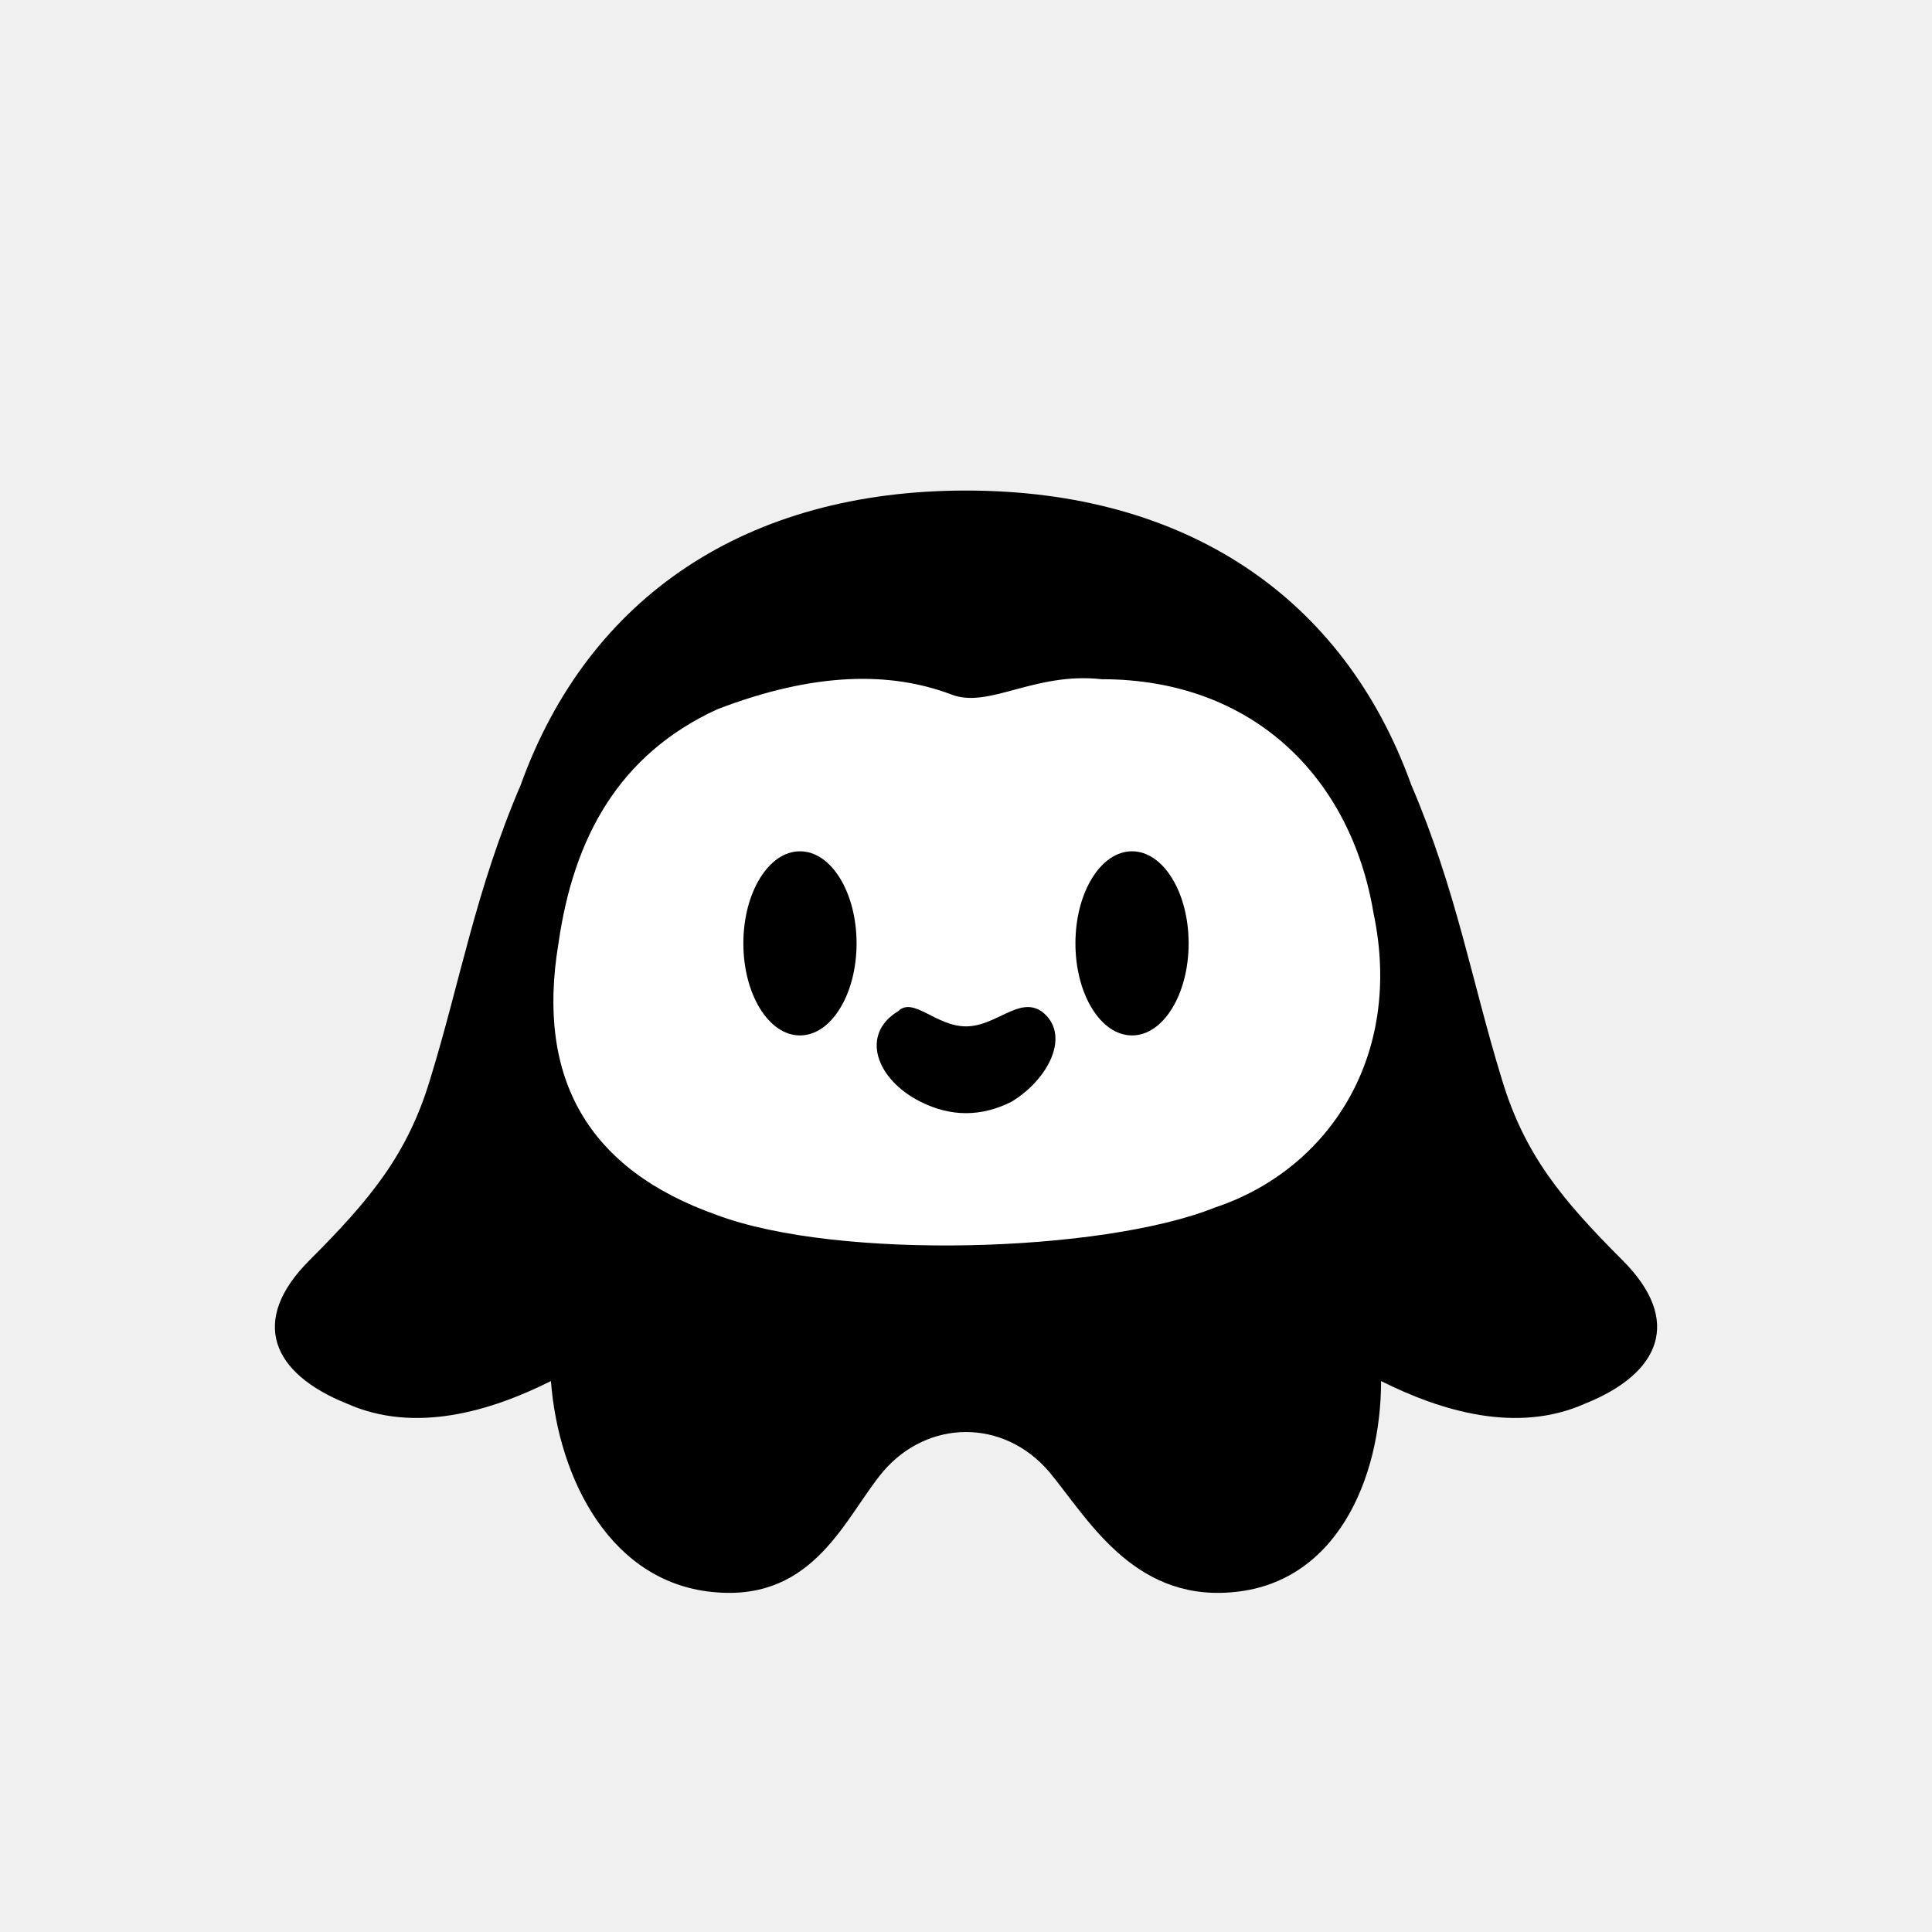
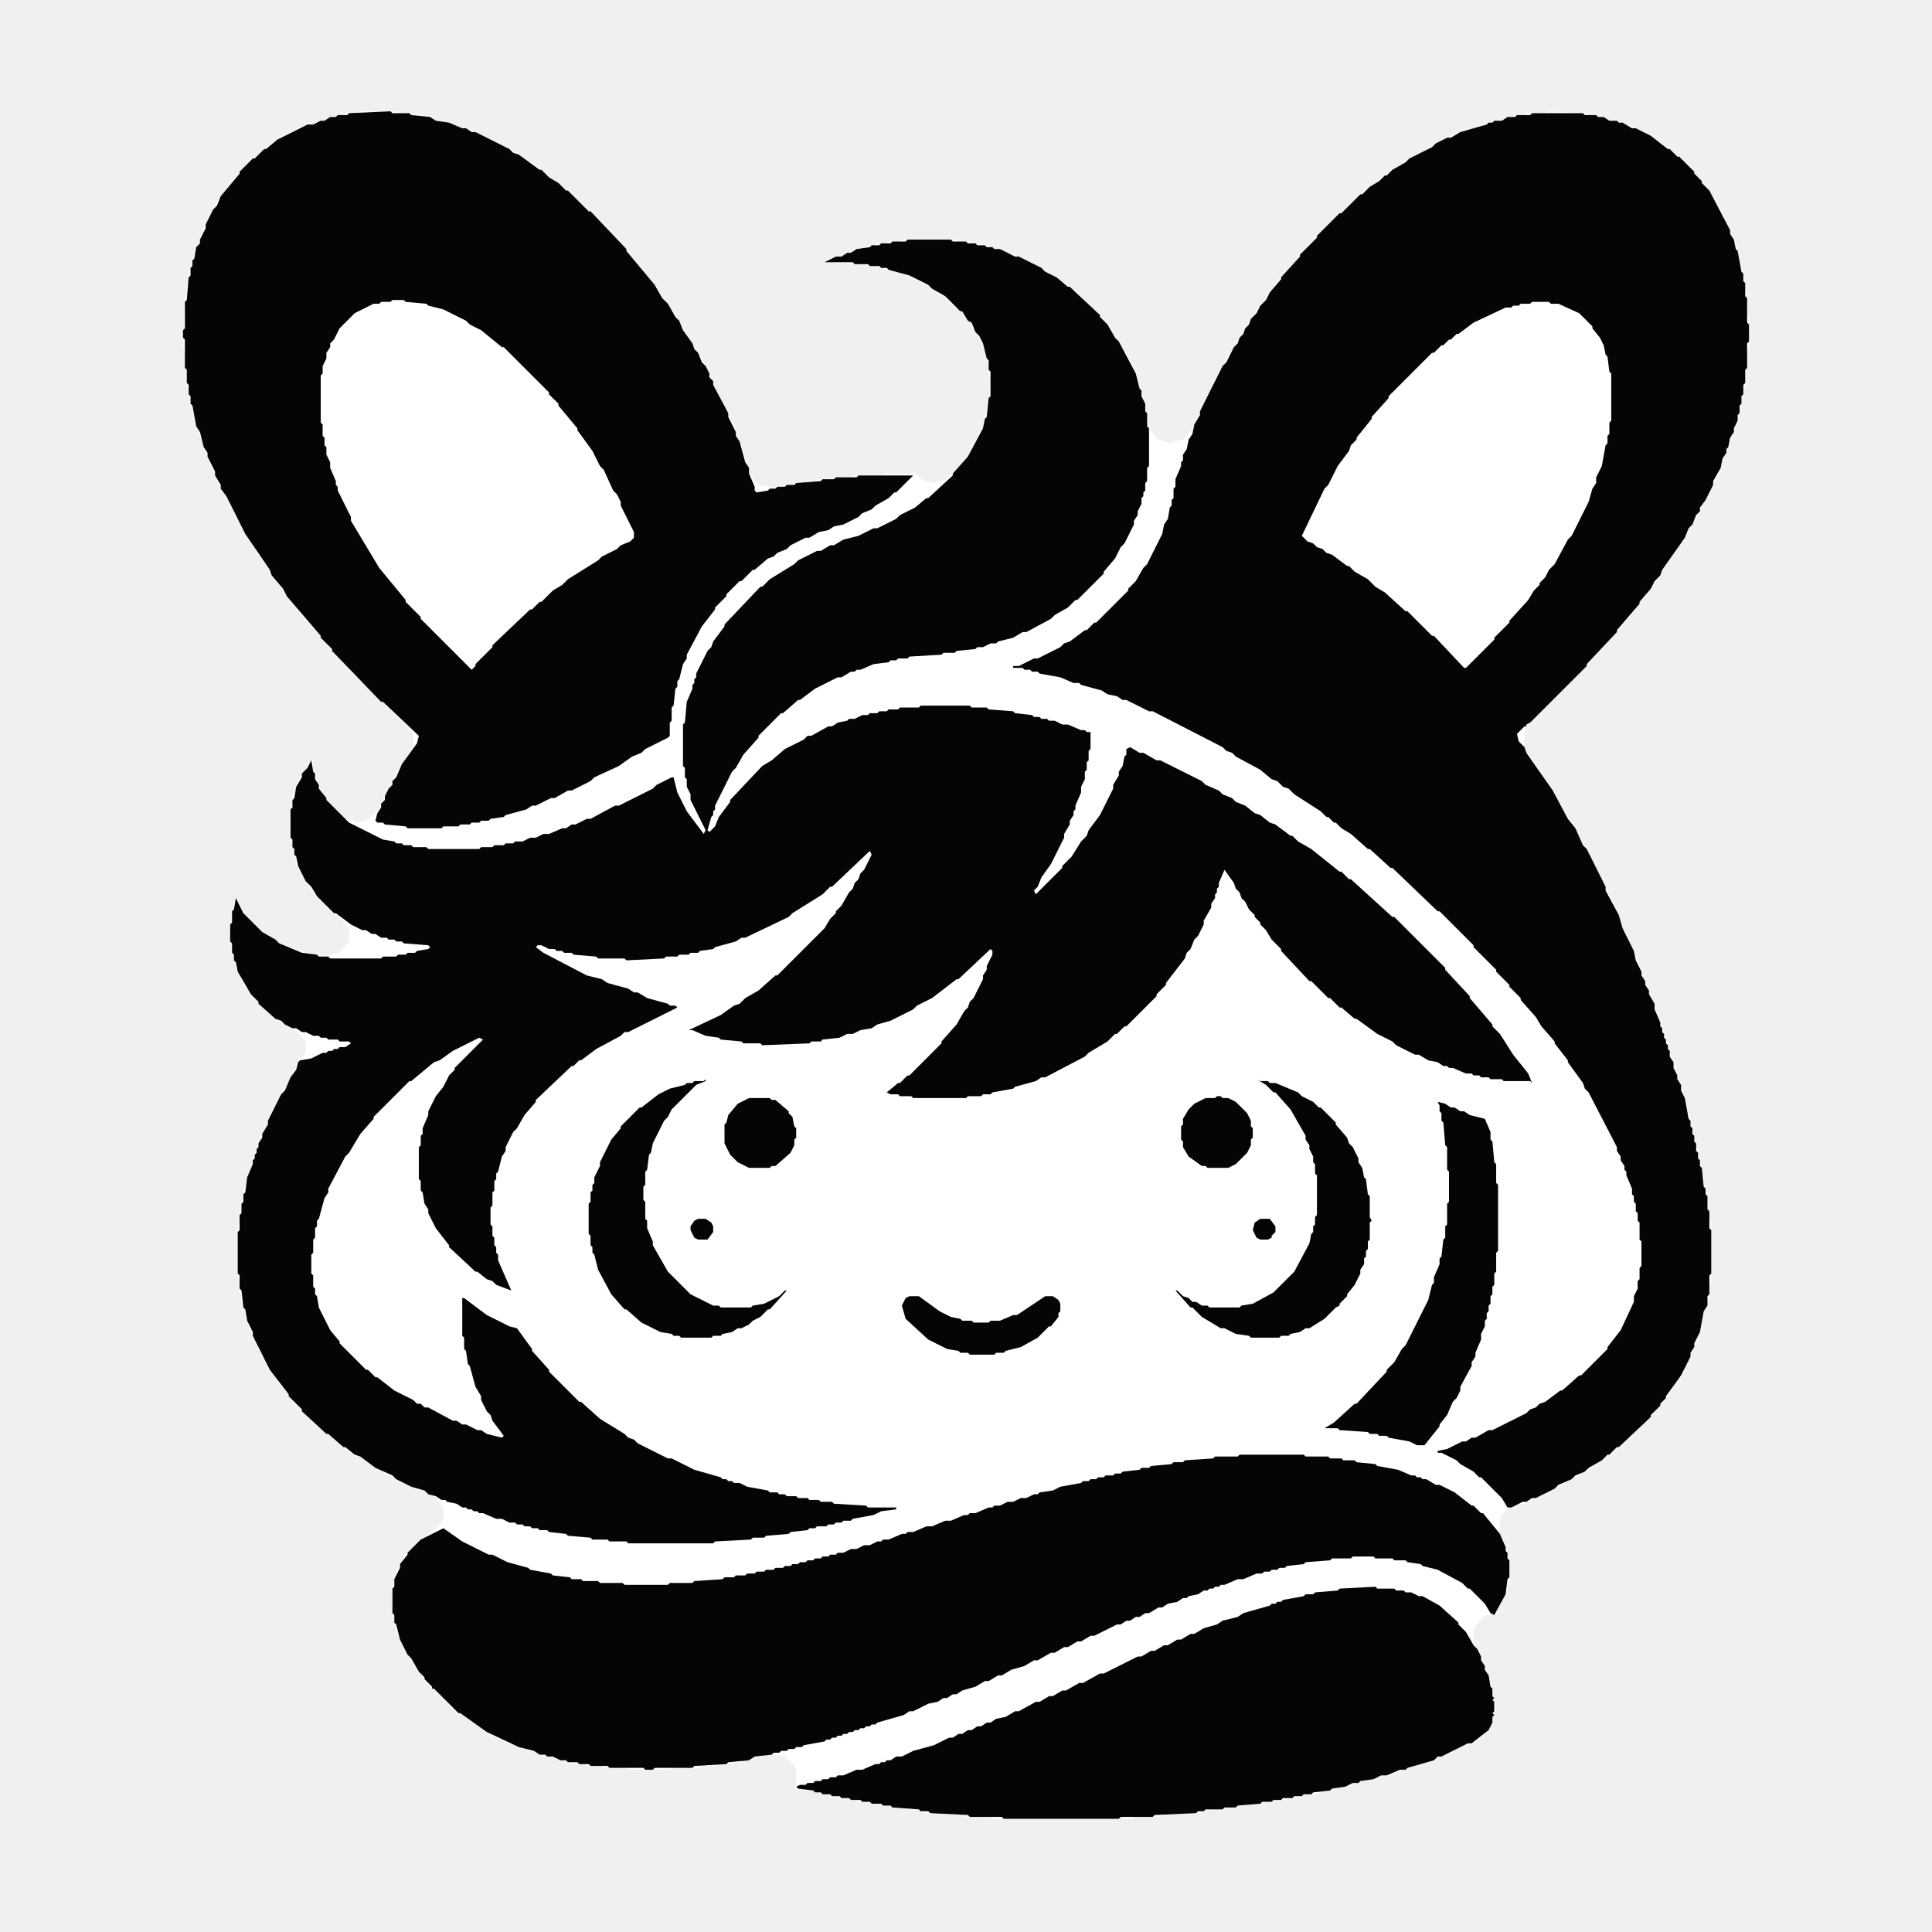
- <svg xmlns="http://www.w3.org/2000/svg" width="1024" height="1024" viewBox="0 0 256 256">
-   <path d="M 128 65 C 99 65, 78 79, 69 104 C 63 118, 61 130, 57 143 C 54 153, 49 159, 41 167 C 33 175, 36 182, 46 186 C 55 190, 65 187, 73 183 C 74 196, 81 210, 95 211 C 108 212, 112 201, 117 195 C 123 188, 133 188, 139 195 C 144 201, 150 212, 163 211 C 177 210, 183 196, 183 183 C 191 187, 201 190, 210 186 C 220 182, 223 175, 215 167 C 207 159, 202 153, 199 143 C 195 130, 193 118, 187 104 C 178 79, 157 65, 128 65 Z" fill="black" />
-   <path d="M 95 94 C 108 89, 118 89, 126 92 C 131 94, 137 89, 146 90 C 166 90, 179 103, 182 121 C 186 140, 176 155, 161 160 C 146 166, 111 167, 95 161 C 78 155, 71 143, 74 125 C 76 111, 82 100, 95 94 Z" fill="white" />
-   <ellipse cx="106" cy="125" rx="7.5" ry="12.2" fill="black" />
-   <ellipse cx="150" cy="125" rx="7.5" ry="12.2" fill="black" />
-   <path d="M 119 134 C 121 132, 124 136, 128 136 C 132 136, 135 132, 138 134 C 142 137, 139 143, 134 146 C 130 148, 126 148, 122 146 C 116 143, 114 137, 119 134 Z" fill="black" />
+ <svg xmlns="http://www.w3.org/2000/svg" width="1024" height="1024" viewBox="0 0 1024 1024" role="img" aria-label="Cluaiz mascot icon">
+   <g fill="#fff" fill-rule="evenodd">
+     <path d="M140,79 L127,91 L115,107 L108,121 L108,124 L106,127 L106,129 L104,131 L104,133 L102,137 L102,140 L100,145 L100,150 L99,151 L99,157 L98,158 L97,184 L98,185 L99,205 L100,206 L100,211 L101,212 L101,215 L103,220 L103,224 L104,225 L104,227 L106,229 L105,230 L107,232 L109,240 L111,243 L111,246 L115,253 L115,255 L118,261 L120,263 L124,271 L124,273 L126,275 L131,285 L134,288 L136,293 L143,302 L143,304 L145,307 L149,311 L151,315 L158,323 L158,324 L174,342 L174,343 L186,355 L186,356 L218,387 L219,389 L219,396 L211,408 L208,414 L208,416 L203,423 L204,424 L202,426 L201,429 L194,435 L189,436 L188,435 L183,434 L173,424 L168,415 L168,412 L166,407 L166,403 L165,403 L163,407 L160,410 L157,416 L157,418 L155,422 L155,426 L154,427 L154,446 L155,447 L157,458 L166,473 L178,485 L179,485 L185,492 L185,499 L180,505 L175,506 L174,507 L171,507 L170,506 L166,506 L165,505 L162,505 L161,504 L158,504 L157,503 L152,502 L138,493 L131,486 L125,476 L125,478 L124,479 L123,489 L122,490 L122,499 L123,500 L123,505 L124,506 L125,513 L130,523 L140,535 L141,535 L149,542 L156,545 L162,552 L162,558 L157,564 L157,566 L152,576 L150,578 L142,593 L141,598 L138,603 L138,605 L135,611 L134,617 L131,623 L131,626 L129,631 L129,635 L128,636 L128,641 L127,642 L127,649 L126,650 L126,677 L127,678 L127,685 L128,686 L128,690 L130,694 L130,698 L131,699 L132,704 L134,706 L133,707 L135,709 L137,713 L137,715 L141,721 L142,725 L156,744 L168,756 L169,756 L183,768 L189,772 L191,772 L204,781 L218,788 L225,790 L227,792 L230,793 L235,799 L235,805 L234,807 L228,813 L224,815 L214,825 L210,833 L210,836 L208,841 L208,856 L209,857 L211,867 L216,877 L225,889 L225,891 L229,895 L230,895 L242,908 L244,908 L256,916 L259,919 L269,924 L277,926 L280,928 L282,928 L286,930 L293,931 L296,933 L299,933 L300,934 L310,935 L311,936 L319,936 L320,937 L332,937 L333,938 L356,938 L357,937 L370,937 L371,936 L379,936 L380,935 L393,934 L394,933 L398,933 L400,931 L404,931 L405,930 L409,930 L410,929 L411,930 L416,931 L421,936 L422,938 L422,946 L421,948 L426,948 L427,949 L430,949 L435,951 L439,951 L440,952 L444,952 L445,953 L449,953 L450,954 L454,954 L455,955 L460,955 L461,956 L466,956 L467,957 L472,957 L473,958 L487,959 L489,961 L510,962 L511,963 L525,963 L526,964 L600,964 L601,963 L615,963 L616,962 L637,961 L639,959 L648,959 L649,958 L669,956 L670,955 L674,955 L675,954 L681,954 L682,953 L686,953 L687,952 L691,952 L692,951 L697,951 L702,949 L706,949 L707,948 L714,947 L717,945 L728,943 L732,941 L736,941 L752,935 L758,934 L762,931 L769,929 L778,924 L780,924 L784,922 L789,917 L791,913 L791,910 L792,909 L791,908 L793,906 L793,903 L791,901 L792,900 L791,899 L791,895 L790,894 L790,891 L789,890 L788,885 L785,880 L784,875 L781,871 L781,863 L786,857 L788,856 L792,856 L793,855 L799,842 L799,839 L800,838 L800,826 L799,825 L799,822 L798,821 L797,816 L795,813 L795,805 L796,803 L800,799 L805,797 L808,797 L815,793 L817,793 L819,791 L828,787 L830,785 L834,783 L836,783 L838,781 L841,780 L848,774 L856,769 L862,763 L863,763 L877,749 L877,748 L884,740 L888,733 L891,730 L893,726 L893,724 L900,710 L903,695 L905,693 L905,689 L906,688 L906,681 L907,680 L907,648 L906,647 L905,632 L903,629 L903,624 L902,623 L902,619 L900,614 L900,609 L899,608 L899,605 L898,604 L898,601 L897,600 L896,592 L894,588 L893,581 L891,577 L891,574 L889,572 L889,570 L888,569 L888,566 L887,565 L887,563 L884,556 L884,553 L878,537 L877,531 L874,527 L874,525 L871,519 L866,503 L863,498 L863,496 L860,492 L857,482 L847,463 L846,459 L844,457 L834,437 L828,429 L828,427 L825,423 L824,420 L819,414 L816,408 L808,397 L808,387 L809,385 L852,341 L852,340 L863,328 L881,304 L881,302 L889,290 L892,287 L897,277 L899,275 L901,271 L901,269 L904,265 L911,251 L916,235 L918,233 L917,232 L919,230 L919,228 L921,224 L922,216 L923,215 L923,211 L924,210 L924,206 L925,205 L926,186 L927,185 L927,168 L926,167 L926,156 L925,155 L925,149 L924,148 L924,144 L923,143 L921,132 L917,124 L917,122 L914,117 L914,115 L906,101 L898,92 L898,90 L891,83 L889,83 L885,79 L875,72 L860,65 L853,64 L851,62 L842,61 L841,60 L820,59 L819,60 L809,60 L808,61 L803,61 L802,62 L798,62 L796,64 L792,64 L782,68 L776,69 L761,76 L754,81 L750,82 L748,84 L745,85 L722,102 L712,112 L711,112 L688,136 L688,137 L678,148 L660,173 L659,177 L655,182 L654,185 L651,188 L648,195 L646,197 L643,203 L643,205 L636,217 L636,219 L633,224 L632,228 L627,233 L622,234 L621,235 L614,233 L608,226 L608,219 L607,218 L607,214 L606,213 L606,210 L604,206 L603,200 L597,187 L594,184 L593,181 L589,176 L589,174 L570,154 L569,154 L565,150 L563,150 L554,143 L549,141 L547,139 L545,139 L538,135 L533,134 L530,132 L528,132 L524,130 L515,129 L514,128 L508,128 L507,127 L478,127 L477,128 L471,128 L470,129 L465,129 L464,130 L460,130 L459,131 L453,132 L451,134 L449,134 L446,136 L440,137 L437,139 L459,140 L460,141 L464,141 L469,143 L473,143 L474,144 L479,145 L481,147 L482,146 L484,148 L493,152 L499,157 L501,157 L502,159 L506,163 L510,165 L512,169 L515,171 L515,173 L517,175 L522,185 L523,191 L524,192 L524,199 L525,200 L524,215 L523,216 L523,220 L522,221 L521,226 L513,242 L509,246 L509,247 L500,255 L497,255 L496,256 L490,255 L485,251 L469,251 L468,252 L452,252 L451,253 L434,254 L433,255 L427,255 L426,256 L421,256 L420,257 L416,257 L415,258 L411,258 L409,259 L408,258 L402,257 L397,251 L397,248 L396,247 L393,236 L391,233 L389,225 L386,220 L386,218 L384,216 L372,190 L368,185 L358,166 L354,162 L348,152 L340,143 L332,132 L322,122 L322,121 L301,101 L300,101 L283,87 L274,82 L272,80 L250,69 L248,69 L238,65 L231,64 L229,62 L220,61 L219,60 L212,60 L211,59 L191,59 L190,60 L183,60 L182,61 L174,62 L172,64 L160,67 L150,72 Z" />
+   </g>
+   <g fill="#050505" fill-rule="evenodd">
+     <path d="M792,900 L791,899 L791,895 L790,894 L789,888 L787,885 L787,883 L785,880 L785,878 L783,874 L781,872 L777,865 L773,861 L773,860 L763,851 L754,846 L752,846 L748,844 L745,844 L744,843 L740,843 L739,842 L730,842 L729,841 L710,842 L709,843 L697,844 L696,845 L692,845 L691,846 L680,848 L679,849 L677,849 L676,850 L674,850 L673,851 L659,855 L656,857 L648,859 L645,861 L638,863 L633,866 L631,866 L626,869 L624,869 L619,872 L617,872 L612,875 L610,875 L605,878 L603,878 L585,887 L583,887 L574,892 L572,892 L565,896 L563,896 L558,899 L556,899 L551,902 L549,902 L540,907 L538,907 L533,910 L528,911 L525,913 L523,913 L520,915 L518,915 L515,917 L513,917 L510,919 L508,919 L505,921 L503,921 L495,925 L484,928 L478,931 L475,931 L472,933 L470,933 L469,934 L467,934 L466,935 L464,935 L457,938 L454,938 L447,941 L444,941 L443,942 L440,942 L439,943 L436,943 L435,944 L432,944 L431,945 L428,945 L427,946 L424,946 L422,947 L423,948 L431,949 L432,950 L435,950 L436,951 L440,951 L441,952 L445,952 L446,953 L450,953 L451,954 L456,954 L457,955 L461,955 L462,956 L467,956 L468,957 L472,957 L473,958 L487,959 L488,960 L492,960 L493,961 L513,962 L514,963 L531,963 L532,964 L593,964 L594,963 L611,963 L612,962 L634,961 L635,960 L638,960 L639,959 L648,959 L649,958 L655,958 L656,957 L668,956 L669,955 L674,955 L675,954 L679,954 L680,953 L685,953 L686,952 L690,952 L691,951 L695,951 L696,950 L705,949 L706,948 L713,947 L717,945 L720,945 L721,944 L728,943 L732,941 L735,941 L742,938 L745,938 L746,937 L760,933 L762,931 L764,931 L778,924 L780,924 L789,917 L791,913 L791,910 L792,909 L791,908 L792,907 L792,902 L791,901 Z" />
+     <path d="M800,827 L799,826 L799,823 L798,822 L798,820 L795,813 L786,802 L785,802 L781,798 L780,798 L771,791 L763,787 L761,787 L756,784 L754,784 L753,783 L751,783 L750,782 L748,782 L741,779 L730,777 L729,776 L719,775 L718,774 L712,774 L711,773 L705,773 L704,772 L692,772 L691,771 L657,771 L656,772 L644,772 L643,773 L628,774 L627,775 L622,775 L621,776 L610,777 L609,778 L605,778 L604,779 L595,780 L594,781 L591,781 L590,782 L586,782 L585,783 L582,783 L581,784 L578,784 L577,785 L574,785 L573,786 L562,788 L558,790 L551,791 L550,792 L548,792 L544,794 L541,794 L537,796 L534,796 L530,798 L527,798 L526,799 L524,799 L517,802 L514,802 L513,803 L511,803 L504,806 L501,806 L494,809 L491,809 L484,812 L481,812 L480,813 L478,813 L471,816 L468,816 L467,817 L465,817 L461,819 L458,819 L454,821 L451,821 L447,823 L444,823 L443,824 L440,824 L439,825 L436,825 L435,826 L432,826 L431,827 L428,827 L427,828 L424,828 L423,829 L420,829 L419,830 L416,830 L415,831 L411,831 L410,832 L406,832 L405,833 L401,833 L400,834 L396,834 L395,835 L390,835 L389,836 L384,836 L383,837 L368,838 L367,839 L355,839 L354,840 L331,840 L330,839 L318,839 L317,838 L309,838 L308,837 L303,837 L302,836 L293,835 L292,834 L281,832 L280,831 L269,828 L261,824 L259,824 L245,817 L235,810 L223,816 L216,823 L216,824 L212,829 L212,831 L209,837 L209,841 L208,842 L208,855 L209,856 L209,860 L210,861 L212,869 L216,877 L218,879 L222,886 L225,889 L225,890 L229,894 L229,895 L230,895 L243,908 L244,908 L258,918 L275,926 L283,928 L286,930 L289,930 L290,931 L293,931 L297,933 L300,933 L301,934 L306,934 L307,935 L312,935 L313,936 L322,936 L323,937 L341,937 L342,938 L346,938 L347,937 L367,937 L368,936 L385,935 L386,934 L397,933 L400,931 L409,930 L410,929 L413,929 L414,928 L417,928 L418,927 L421,927 L422,926 L425,926 L426,925 L437,923 L438,922 L440,922 L441,921 L443,921 L444,920 L446,920 L447,919 L449,919 L450,918 L452,918 L453,917 L455,917 L456,916 L458,916 L459,915 L461,915 L462,914 L464,914 L465,913 L479,909 L482,907 L484,907 L492,903 L497,902 L500,900 L502,900 L505,898 L507,898 L510,896 L517,894 L522,891 L524,891 L529,888 L531,888 L536,885 L543,883 L548,880 L550,880 L557,876 L559,876 L564,873 L566,873 L571,870 L573,870 L578,867 L580,867 L592,861 L594,861 L597,859 L599,859 L602,857 L604,857 L607,855 L609,855 L614,852 L616,852 L619,850 L624,849 L627,847 L629,847 L630,846 L635,845 L638,843 L640,843 L641,842 L643,842 L644,841 L646,841 L647,840 L649,840 L656,837 L659,837 L666,834 L669,834 L670,833 L673,833 L674,832 L677,832 L678,831 L681,831 L682,830 L691,829 L692,828 L705,827 L706,826 L716,826 L717,825 L728,825 L729,826 L738,826 L739,827 L745,827 L746,828 L753,829 L754,830 L762,832 L775,839 L778,842 L779,842 L787,850 L790,855 L792,856 L798,845 L799,837 L800,836 Z" />
+     <path d="M478,692 L480,699 L492,710 L502,715 L508,716 L509,717 L513,717 L514,718 L527,718 L528,717 L532,717 L533,716 L541,714 L550,709 L556,703 L557,703 L561,698 L561,696 L562,695 L562,691 L561,689 L558,687 L554,687 L539,697 L537,697 L530,700 L525,700 L524,701 L516,701 L515,700 L510,700 L509,699 L504,698 L498,695 L487,687 L482,687 L480,688 Z" />
+     <path d="M668,646 L665,648 L664,652 L666,656 L668,657 L672,657 L674,656 L674,655 L676,653 L676,650 L673,646 Z" />
+     <path d="M368,647 L366,650 L366,652 L368,656 L370,657 L375,657 L378,653 L378,650 L377,648 L374,646 L370,646 Z" />
+     <path d="M787,593 L779,591 L776,589 L774,589 L771,587 L769,587 L766,585 L762,584 L763,586 L763,589 L764,590 L764,594 L765,595 L766,607 L767,608 L767,620 L768,621 L768,637 L767,638 L767,649 L766,650 L766,656 L765,657 L764,666 L763,667 L763,670 L760,677 L760,680 L759,681 L757,689 L745,713 L743,715 L739,722 L735,726 L735,727 L719,744 L718,744 L707,754 L702,757 L709,757 L710,758 L725,759 L726,760 L730,760 L731,761 L735,761 L736,762 L747,764 L751,766 L755,766 L763,756 L763,755 L767,750 L770,743 L772,741 L774,737 L774,735 L780,724 L780,722 L782,719 L782,717 L785,710 L785,707 L787,703 L787,700 L788,699 L788,696 L789,695 L789,692 L790,691 L790,687 L791,686 L791,682 L792,681 L792,675 L793,674 L793,664 L794,663 L794,628 L793,627 L793,617 L792,616 L791,605 L790,604 L790,600 Z" />
+     <path d="M397,582 L391,585 L386,591 L385,595 L384,596 L384,606 L387,612 L391,616 L397,619 L408,619 L409,618 L411,618 L419,611 L421,607 L421,604 L422,603 L422,598 L421,597 L420,592 L418,590 L418,589 L411,583 L409,583 L408,582 Z" />
+     <path d="M639,582 L633,585 L630,588 L627,593 L627,596 L626,597 L626,604 L627,605 L627,608 L630,613 L637,618 L639,618 L640,619 L651,619 L655,617 L661,611 L663,607 L663,604 L664,603 L664,598 L663,597 L663,594 L661,590 L655,584 L651,582 L648,582 L647,581 L645,581 L644,582 Z" />
+     <path d="M666,572 L671,575 L675,579 L676,579 L684,588 L692,602 L692,604 L694,607 L694,609 L696,613 L696,616 L697,617 L697,622 L698,623 L698,644 L697,645 L697,649 L696,650 L696,653 L695,654 L694,659 L686,674 L675,685 L664,691 L658,692 L657,693 L641,693 L640,692 L637,692 L634,690 L632,690 L630,688 L627,687 L624,684 L623,684 L631,693 L632,693 L637,698 L647,704 L649,704 L655,707 L662,708 L663,709 L678,709 L679,708 L683,708 L684,707 L689,706 L692,704 L694,704 L702,699 L708,693 L710,692 L710,691 L714,687 L714,686 L718,681 L721,675 L721,673 L723,670 L723,667 L724,666 L724,663 L725,662 L725,658 L726,657 L726,648 L727,647 L726,645 L726,634 L725,633 L724,625 L723,624 L722,619 L720,616 L720,614 L717,608 L715,606 L714,603 L708,596 L708,595 L700,587 L699,587 L696,584 L690,581 L688,579 L676,574 L673,574 L672,573 L668,573 Z" />
+     <path d="M374,572 L373,573 L368,573 L367,574 L364,574 L363,575 L355,577 L349,580 L340,587 L339,587 L329,597 L329,598 L324,604 L318,616 L318,618 L315,624 L315,627 L314,628 L314,631 L313,632 L313,637 L312,638 L312,654 L313,655 L313,660 L314,661 L314,664 L315,665 L317,673 L324,686 L331,694 L332,694 L340,701 L350,706 L356,707 L357,708 L360,708 L361,709 L377,709 L378,708 L382,708 L383,707 L388,706 L391,704 L393,704 L397,702 L399,700 L403,698 L407,694 L408,694 L417,684 L416,684 L413,687 L405,691 L399,692 L398,693 L382,693 L381,692 L378,692 L366,686 L354,674 L346,660 L346,658 L343,651 L343,647 L342,646 L342,637 L341,636 L341,629 L342,628 L342,621 L343,620 L344,612 L345,611 L346,606 L352,594 L354,592 L356,588 L369,575 L374,573 Z" />
+     <path d="M540,136 L538,136 L530,132 L527,132 L526,131 L523,131 L522,130 L518,130 L517,129 L513,129 L512,128 L505,128 L504,127 L481,127 L480,128 L473,128 L472,129 L467,129 L466,130 L462,130 L461,131 L454,132 L451,134 L449,134 L446,136 L443,136 L437,139 L452,139 L453,140 L460,140 L461,141 L466,141 L467,142 L470,142 L471,143 L482,146 L492,151 L494,153 L501,157 L509,165 L510,165 L513,170 L515,171 L517,176 L519,178 L521,182 L523,190 L524,191 L524,196 L525,197 L525,210 L524,211 L523,221 L522,222 L521,227 L513,242 L505,251 L505,252 L492,264 L491,264 L485,269 L477,273 L475,275 L465,280 L463,280 L455,284 L447,286 L442,289 L440,289 L435,292 L433,292 L423,297 L421,299 L408,307 L404,311 L403,311 L384,331 L384,332 L378,340 L377,343 L375,345 L369,357 L369,359 L368,360 L368,362 L367,363 L367,365 L364,372 L363,383 L362,384 L362,406 L363,407 L363,412 L364,413 L364,417 L366,421 L366,424 L374,440 L373,442 L364,430 L359,420 L357,412 L356,412 L348,416 L346,418 L328,427 L326,427 L313,434 L311,434 L305,437 L303,437 L300,439 L298,439 L291,442 L288,442 L284,444 L281,444 L277,446 L273,446 L272,447 L268,447 L267,448 L262,448 L261,449 L255,449 L254,450 L227,450 L226,449 L219,449 L218,448 L214,448 L213,447 L210,447 L209,446 L203,445 L185,436 L173,424 L173,423 L169,418 L169,416 L167,413 L167,410 L166,409 L165,403 L163,407 L160,410 L160,412 L157,417 L156,423 L155,424 L155,428 L154,429 L154,444 L155,445 L155,449 L156,450 L156,453 L157,454 L158,459 L162,467 L165,470 L168,475 L177,484 L178,484 L186,490 L192,493 L194,493 L197,495 L199,495 L202,497 L205,497 L206,498 L209,498 L210,499 L213,499 L214,500 L227,501 L228,502 L227,503 L221,504 L220,505 L216,505 L215,506 L211,506 L210,507 L203,507 L202,508 L175,508 L174,507 L169,507 L168,506 L160,505 L148,500 L146,498 L139,494 L129,484 L125,476 L124,482 L123,483 L123,489 L122,490 L122,499 L123,500 L123,505 L124,506 L124,509 L125,510 L126,515 L133,527 L137,531 L137,532 L146,540 L149,541 L151,543 L155,545 L157,545 L160,547 L162,547 L166,549 L169,549 L170,550 L173,550 L174,551 L179,551 L180,552 L185,552 L186,553 L183,555 L180,555 L179,556 L177,556 L176,557 L174,557 L173,558 L171,558 L165,561 L159,562 L158,563 L157,567 L154,571 L151,578 L149,580 L142,594 L142,596 L139,601 L139,603 L137,606 L137,608 L136,609 L136,611 L135,612 L135,614 L134,615 L134,617 L131,624 L130,632 L129,633 L129,637 L128,638 L128,643 L127,644 L127,652 L126,653 L126,675 L127,676 L127,683 L128,684 L129,693 L130,694 L131,700 L134,706 L134,708 L143,726 L153,739 L153,740 L160,747 L160,748 L173,760 L174,760 L182,767 L183,767 L188,771 L191,772 L199,778 L208,782 L210,784 L218,788 L225,790 L227,792 L231,793 L234,795 L236,795 L237,796 L242,797 L245,799 L247,799 L248,800 L250,800 L251,801 L253,801 L254,802 L256,802 L263,805 L266,805 L270,807 L273,807 L274,808 L277,808 L278,809 L281,809 L282,810 L285,810 L286,811 L290,811 L291,812 L300,813 L301,814 L313,815 L314,816 L322,816 L323,817 L332,817 L333,818 L378,818 L379,817 L398,816 L399,815 L405,815 L406,814 L418,813 L419,812 L428,811 L429,810 L432,810 L433,809 L438,809 L439,808 L442,808 L443,807 L446,807 L447,806 L451,806 L452,805 L463,803 L467,801 L475,800 L475,799 L460,799 L459,798 L442,797 L441,796 L435,796 L434,795 L429,795 L428,794 L423,794 L422,793 L417,793 L416,792 L413,792 L412,791 L408,791 L407,790 L396,788 L392,786 L389,786 L388,785 L386,785 L385,784 L383,784 L382,783 L368,779 L356,773 L354,773 L338,765 L336,763 L333,762 L331,760 L318,752 L308,743 L307,743 L291,727 L291,726 L282,716 L282,715 L274,704 L270,703 L258,697 L246,688 L245,688 L245,708 L246,709 L246,715 L247,716 L248,723 L249,724 L252,735 L255,740 L255,742 L258,748 L260,750 L261,753 L267,761 L266,762 L258,760 L255,758 L253,758 L247,755 L245,755 L242,753 L240,753 L227,746 L225,746 L223,744 L221,744 L219,742 L209,737 L200,730 L199,730 L195,726 L194,726 L180,712 L180,711 L175,705 L169,693 L168,687 L167,686 L167,683 L166,682 L166,676 L165,675 L165,665 L166,664 L166,657 L167,656 L167,651 L168,650 L168,647 L169,646 L172,635 L174,632 L174,630 L183,613 L185,611 L191,601 L198,593 L198,592 L217,573 L218,573 L230,563 L233,562 L240,557 L254,550 L256,551 L241,566 L241,567 L238,570 L235,576 L231,581 L227,589 L227,591 L224,598 L224,601 L223,602 L223,607 L222,608 L222,625 L223,626 L223,631 L224,632 L225,638 L227,641 L227,643 L231,651 L238,660 L238,661 L252,674 L253,674 L258,678 L261,679 L263,681 L271,684 L264,668 L264,665 L263,664 L263,661 L262,660 L262,656 L261,655 L261,650 L260,649 L260,640 L261,639 L261,632 L262,631 L262,626 L263,625 L263,622 L264,621 L266,613 L268,610 L268,608 L272,600 L274,598 L278,591 L284,584 L284,583 L303,565 L304,565 L307,562 L308,562 L316,556 L329,549 L331,547 L333,547 L359,534 L358,533 L355,533 L354,532 L343,529 L338,526 L336,526 L333,524 L322,521 L319,519 L311,517 L288,505 L284,502 L285,501 L287,501 L291,503 L294,503 L295,504 L298,504 L299,505 L303,505 L304,506 L316,507 L317,508 L331,508 L332,509 L352,508 L353,507 L359,507 L360,506 L365,506 L366,505 L370,505 L371,504 L378,503 L379,502 L390,499 L393,497 L395,497 L418,486 L420,484 L436,474 L440,470 L441,470 L461,451 L462,453 L458,461 L456,463 L455,466 L453,468 L452,471 L450,473 L446,480 L443,483 L443,484 L440,487 L437,492 L412,517 L411,517 L402,525 L395,529 L392,532 L389,533 L382,538 L365,546 L367,546 L374,549 L381,550 L382,551 L393,552 L394,553 L403,553 L404,554 L429,553 L430,552 L435,552 L436,551 L445,550 L449,548 L452,548 L456,546 L462,545 L465,543 L472,541 L484,535 L486,533 L494,529 L507,519 L508,519 L525,503 L526,504 L526,506 L523,512 L523,514 L521,517 L521,519 L516,529 L514,531 L513,534 L511,536 L507,543 L499,552 L499,553 L482,570 L481,570 L477,574 L476,574 L470,579 L472,580 L476,580 L477,581 L483,581 L484,582 L512,582 L513,581 L520,581 L521,580 L525,580 L526,579 L537,577 L538,576 L549,573 L552,571 L554,571 L575,560 L577,558 L587,552 L591,548 L592,548 L596,544 L597,544 L613,528 L613,527 L618,522 L618,521 L628,508 L629,505 L631,503 L633,498 L635,496 L638,490 L638,488 L642,481 L642,479 L644,476 L644,474 L645,473 L645,471 L646,470 L646,468 L649,461 L654,468 L655,471 L657,473 L658,476 L660,478 L662,482 L665,485 L665,486 L668,489 L668,490 L671,493 L674,498 L679,503 L679,504 L694,520 L695,520 L704,529 L705,529 L710,534 L711,534 L718,540 L719,540 L730,548 L738,552 L740,554 L750,559 L752,559 L757,562 L762,563 L765,565 L767,565 L768,566 L770,566 L777,569 L780,569 L781,570 L784,570 L785,571 L789,571 L790,572 L796,572 L797,573 L811,573 L812,574 L810,569 L802,559 L795,548 L791,544 L791,543 L779,529 L779,528 L766,514 L766,513 L739,486 L738,486 L716,466 L715,466 L711,462 L710,462 L695,450 L688,446 L685,443 L684,443 L676,437 L673,436 L668,432 L665,431 L660,427 L655,425 L653,423 L648,421 L646,419 L639,416 L637,414 L615,403 L613,403 L606,399 L604,399 L599,396 L597,397 L597,400 L596,401 L595,406 L593,409 L593,411 L590,416 L590,418 L583,432 L577,440 L576,443 L573,446 L568,454 L563,459 L563,460 L549,474 L548,472 L550,470 L552,465 L557,458 L564,444 L564,442 L567,437 L567,435 L569,432 L569,430 L570,429 L570,427 L573,420 L573,417 L575,413 L575,409 L576,408 L576,404 L577,403 L577,398 L578,397 L578,388 L576,388 L575,387 L573,387 L566,384 L563,384 L559,382 L556,382 L555,381 L552,381 L551,380 L548,380 L547,379 L538,378 L537,377 L524,376 L523,375 L515,375 L514,374 L488,374 L487,375 L477,375 L476,376 L471,376 L470,377 L466,377 L465,378 L461,378 L460,379 L457,379 L453,381 L450,381 L449,382 L444,383 L441,385 L439,385 L430,390 L428,390 L426,392 L416,397 L409,403 L404,406 L387,424 L387,425 L381,433 L379,438 L376,441 L375,440 L377,433 L378,432 L378,430 L379,429 L379,427 L388,409 L390,407 L394,400 L402,391 L402,390 L414,378 L415,378 L423,371 L424,371 L432,365 L444,359 L446,359 L451,356 L453,356 L454,355 L456,355 L463,352 L471,351 L472,350 L475,350 L476,349 L481,349 L482,348 L499,347 L500,346 L506,346 L507,345 L517,344 L518,343 L521,343 L525,341 L528,341 L529,340 L537,338 L542,335 L544,335 L557,328 L559,326 L566,322 L570,318 L571,318 L585,304 L585,303 L591,296 L594,290 L596,288 L601,278 L601,276 L603,273 L603,271 L605,267 L605,264 L606,263 L606,261 L607,260 L607,256 L608,255 L608,248 L609,247 L609,227 L608,226 L608,219 L607,218 L607,214 L605,210 L605,207 L604,206 L602,198 L593,181 L591,179 L587,172 L583,168 L583,167 L567,152 L566,152 L560,147 L554,144 L552,142 Z" />
+     <path d="M839,60 L812,60 L811,61 L804,61 L803,62 L799,62 L796,64 L792,64 L791,65 L789,65 L788,66 L774,70 L769,73 L767,73 L761,76 L759,78 L747,84 L745,86 L738,90 L735,93 L734,93 L731,96 L726,99 L722,103 L721,103 L711,113 L710,113 L698,125 L698,126 L689,135 L689,136 L679,147 L679,148 L673,155 L671,159 L668,162 L666,166 L663,169 L662,172 L660,174 L659,177 L657,179 L656,182 L654,184 L650,192 L648,194 L636,218 L636,220 L633,225 L632,230 L630,233 L629,238 L627,241 L627,244 L626,245 L626,247 L623,254 L623,258 L622,259 L622,264 L621,265 L621,268 L620,269 L619,275 L617,278 L616,283 L608,299 L606,301 L602,308 L598,312 L598,313 L581,330 L580,330 L576,334 L575,334 L567,340 L564,341 L562,343 L550,349 L548,349 L540,353 L537,353 L537,354 L542,354 L543,355 L546,355 L547,356 L550,356 L551,357 L562,359 L569,362 L572,362 L573,363 L584,366 L587,368 L592,369 L595,371 L597,371 L609,377 L611,377 L648,396 L650,398 L653,399 L655,401 L668,408 L674,413 L677,414 L680,417 L683,418 L686,421 L700,430 L703,433 L704,433 L707,436 L708,436 L711,439 L716,442 L725,450 L726,450 L737,460 L738,460 L762,483 L763,483 L781,501 L781,502 L793,514 L793,515 L800,522 L800,523 L806,529 L806,530 L814,539 L817,544 L824,552 L824,553 L831,562 L831,563 L839,574 L840,577 L842,579 L857,608 L857,610 L859,613 L859,615 L861,618 L861,620 L862,621 L862,623 L865,630 L865,633 L866,634 L866,637 L867,638 L867,642 L868,643 L868,647 L869,648 L869,657 L870,658 L870,671 L869,672 L869,678 L868,679 L868,683 L866,687 L866,690 L859,705 L852,714 L852,715 L838,729 L837,729 L828,737 L827,737 L819,743 L816,744 L814,746 L811,747 L809,749 L791,758 L789,758 L782,762 L780,762 L777,764 L775,764 L767,768 L762,769 L762,770 L764,770 L772,774 L774,776 L781,780 L784,783 L785,783 L796,794 L799,799 L801,799 L807,796 L809,796 L812,794 L814,794 L824,789 L826,787 L833,784 L835,782 L840,780 L842,778 L849,774 L852,771 L853,771 L857,767 L858,767 L875,751 L875,750 L880,745 L880,744 L883,741 L883,740 L891,729 L896,719 L896,717 L898,714 L898,712 L901,706 L903,695 L905,692 L905,687 L906,686 L906,676 L907,675 L907,652 L906,651 L906,642 L905,641 L905,634 L904,633 L904,630 L903,629 L902,619 L901,618 L901,615 L900,614 L900,611 L899,610 L899,606 L898,605 L898,602 L897,601 L897,598 L896,597 L896,594 L895,593 L893,582 L891,578 L891,575 L889,572 L889,570 L887,566 L887,563 L885,560 L885,557 L884,556 L884,554 L883,553 L883,551 L882,550 L882,548 L881,547 L881,545 L880,544 L880,542 L877,535 L877,532 L874,527 L874,525 L872,522 L872,520 L870,517 L870,515 L867,509 L866,504 L860,492 L858,485 L851,472 L851,470 L841,450 L839,448 L835,439 L831,434 L823,419 L809,399 L808,396 L805,393 L804,389 L808,385 L809,385 L809,384 L811,383 L841,353 L841,352 L857,335 L857,334 L869,320 L869,319 L875,312 L877,308 L880,305 L881,302 L893,285 L895,280 L897,278 L899,273 L901,271 L901,269 L904,265 L908,257 L908,255 L912,248 L913,243 L915,240 L915,238 L916,237 L917,232 L919,229 L919,227 L921,223 L921,220 L922,219 L922,215 L923,214 L923,210 L924,209 L924,204 L925,203 L925,196 L926,195 L926,182 L927,181 L927,172 L926,171 L926,158 L925,157 L925,150 L924,149 L924,145 L923,144 L921,133 L920,132 L919,127 L917,124 L917,122 L906,101 L902,97 L902,96 L898,92 L898,91 L890,83 L889,83 L885,79 L884,79 L875,72 L867,68 L865,68 L860,65 L858,65 L857,64 L853,64 L850,62 L847,62 L846,61 L840,61 Z M826,161 L837,166 L844,173 L844,174 L848,179 L850,183 L851,188 L852,189 L853,197 L854,198 L854,223 L853,224 L853,230 L852,231 L852,235 L851,236 L849,247 L846,253 L846,256 L844,259 L842,266 L833,284 L831,286 L824,299 L821,302 L819,306 L816,309 L816,310 L813,313 L810,318 L800,329 L800,330 L792,338 L792,339 L777,354 L776,354 L760,337 L759,337 L746,324 L745,324 L734,314 L729,311 L725,307 L718,303 L715,300 L714,300 L706,294 L703,293 L701,291 L698,290 L696,288 L693,287 L690,284 L702,259 L704,257 L709,247 L715,239 L716,236 L719,233 L719,232 L727,222 L727,221 L736,211 L736,210 L759,187 L760,187 L764,183 L765,183 L768,180 L769,180 L772,177 L773,177 L781,171 L798,163 L801,163 L802,162 L805,162 L806,161 L811,161 L812,160 L821,160 L822,161 Z" />
+     <path d="M185,60 L184,61 L179,61 L178,62 L175,62 L172,64 L170,64 L166,66 L163,66 L147,74 L141,79 L140,79 L135,84 L134,84 L127,91 L127,92 L117,104 L115,109 L113,111 L109,119 L109,121 L106,127 L106,129 L104,131 L103,137 L102,138 L102,141 L101,142 L101,146 L100,147 L99,159 L98,160 L98,174 L97,175 L97,179 L98,180 L98,195 L99,196 L99,203 L100,204 L100,209 L101,210 L101,214 L102,215 L104,226 L106,229 L108,237 L110,240 L110,242 L114,250 L114,252 L117,257 L117,259 L120,263 L130,283 L143,302 L144,305 L150,312 L152,316 L170,337 L170,338 L176,344 L176,345 L202,372 L203,372 L222,390 L221,394 L213,405 L210,412 L208,414 L208,416 L206,418 L204,422 L204,424 L202,426 L202,428 L200,431 L199,435 L200,436 L203,436 L204,437 L215,438 L216,439 L234,439 L235,438 L243,438 L244,437 L249,437 L250,436 L254,436 L255,435 L259,435 L260,434 L267,433 L268,432 L279,429 L282,427 L284,427 L292,423 L294,423 L301,419 L303,419 L313,414 L315,412 L328,406 L335,401 L340,399 L342,397 L354,391 L355,390 L355,383 L356,382 L356,375 L357,374 L358,365 L359,364 L359,361 L360,360 L362,352 L364,349 L364,347 L372,332 L379,323 L379,322 L385,316 L385,315 L392,308 L393,308 L399,302 L400,302 L407,296 L410,295 L412,293 L417,291 L419,289 L427,285 L429,285 L434,282 L439,281 L442,279 L447,278 L455,274 L457,272 L462,270 L464,268 L471,264 L474,261 L475,261 L484,252 L455,252 L454,253 L443,253 L442,254 L436,254 L435,255 L422,256 L421,257 L417,257 L416,258 L412,258 L411,259 L408,259 L407,260 L401,261 L400,260 L400,258 L397,251 L397,248 L395,245 L392,234 L390,231 L390,229 L386,221 L386,219 L378,204 L378,202 L376,200 L376,198 L374,194 L372,192 L370,187 L368,185 L367,182 L362,175 L360,170 L358,168 L354,161 L351,158 L347,151 L332,133 L332,132 L313,112 L312,112 L301,101 L300,101 L296,97 L291,94 L287,90 L286,90 L275,82 L272,81 L270,79 L252,70 L250,70 L247,68 L245,68 L238,65 L231,64 L228,62 L218,61 L217,60 L208,60 L207,59 Z M198,161 L201,161 L202,160 L207,160 L208,159 L214,159 L215,160 L226,161 L227,162 L235,164 L247,170 L249,172 L255,175 L266,184 L267,184 L291,208 L291,209 L296,214 L296,215 L306,227 L306,228 L314,239 L318,247 L320,249 L325,260 L327,262 L329,266 L329,268 L336,282 L336,285 L334,287 L329,289 L327,291 L319,295 L317,297 L301,307 L298,310 L293,313 L287,319 L286,319 L282,323 L281,323 L261,342 L261,343 L252,352 L252,353 L250,355 L223,328 L223,327 L215,319 L215,318 L201,301 L186,276 L186,274 L179,260 L179,258 L178,257 L178,255 L175,248 L175,245 L173,241 L173,237 L172,236 L172,232 L171,231 L171,225 L170,224 L170,199 L171,198 L171,194 L173,190 L173,187 L175,184 L175,182 L177,180 L180,174 L188,166 Z" />
+   </g>
</svg>
